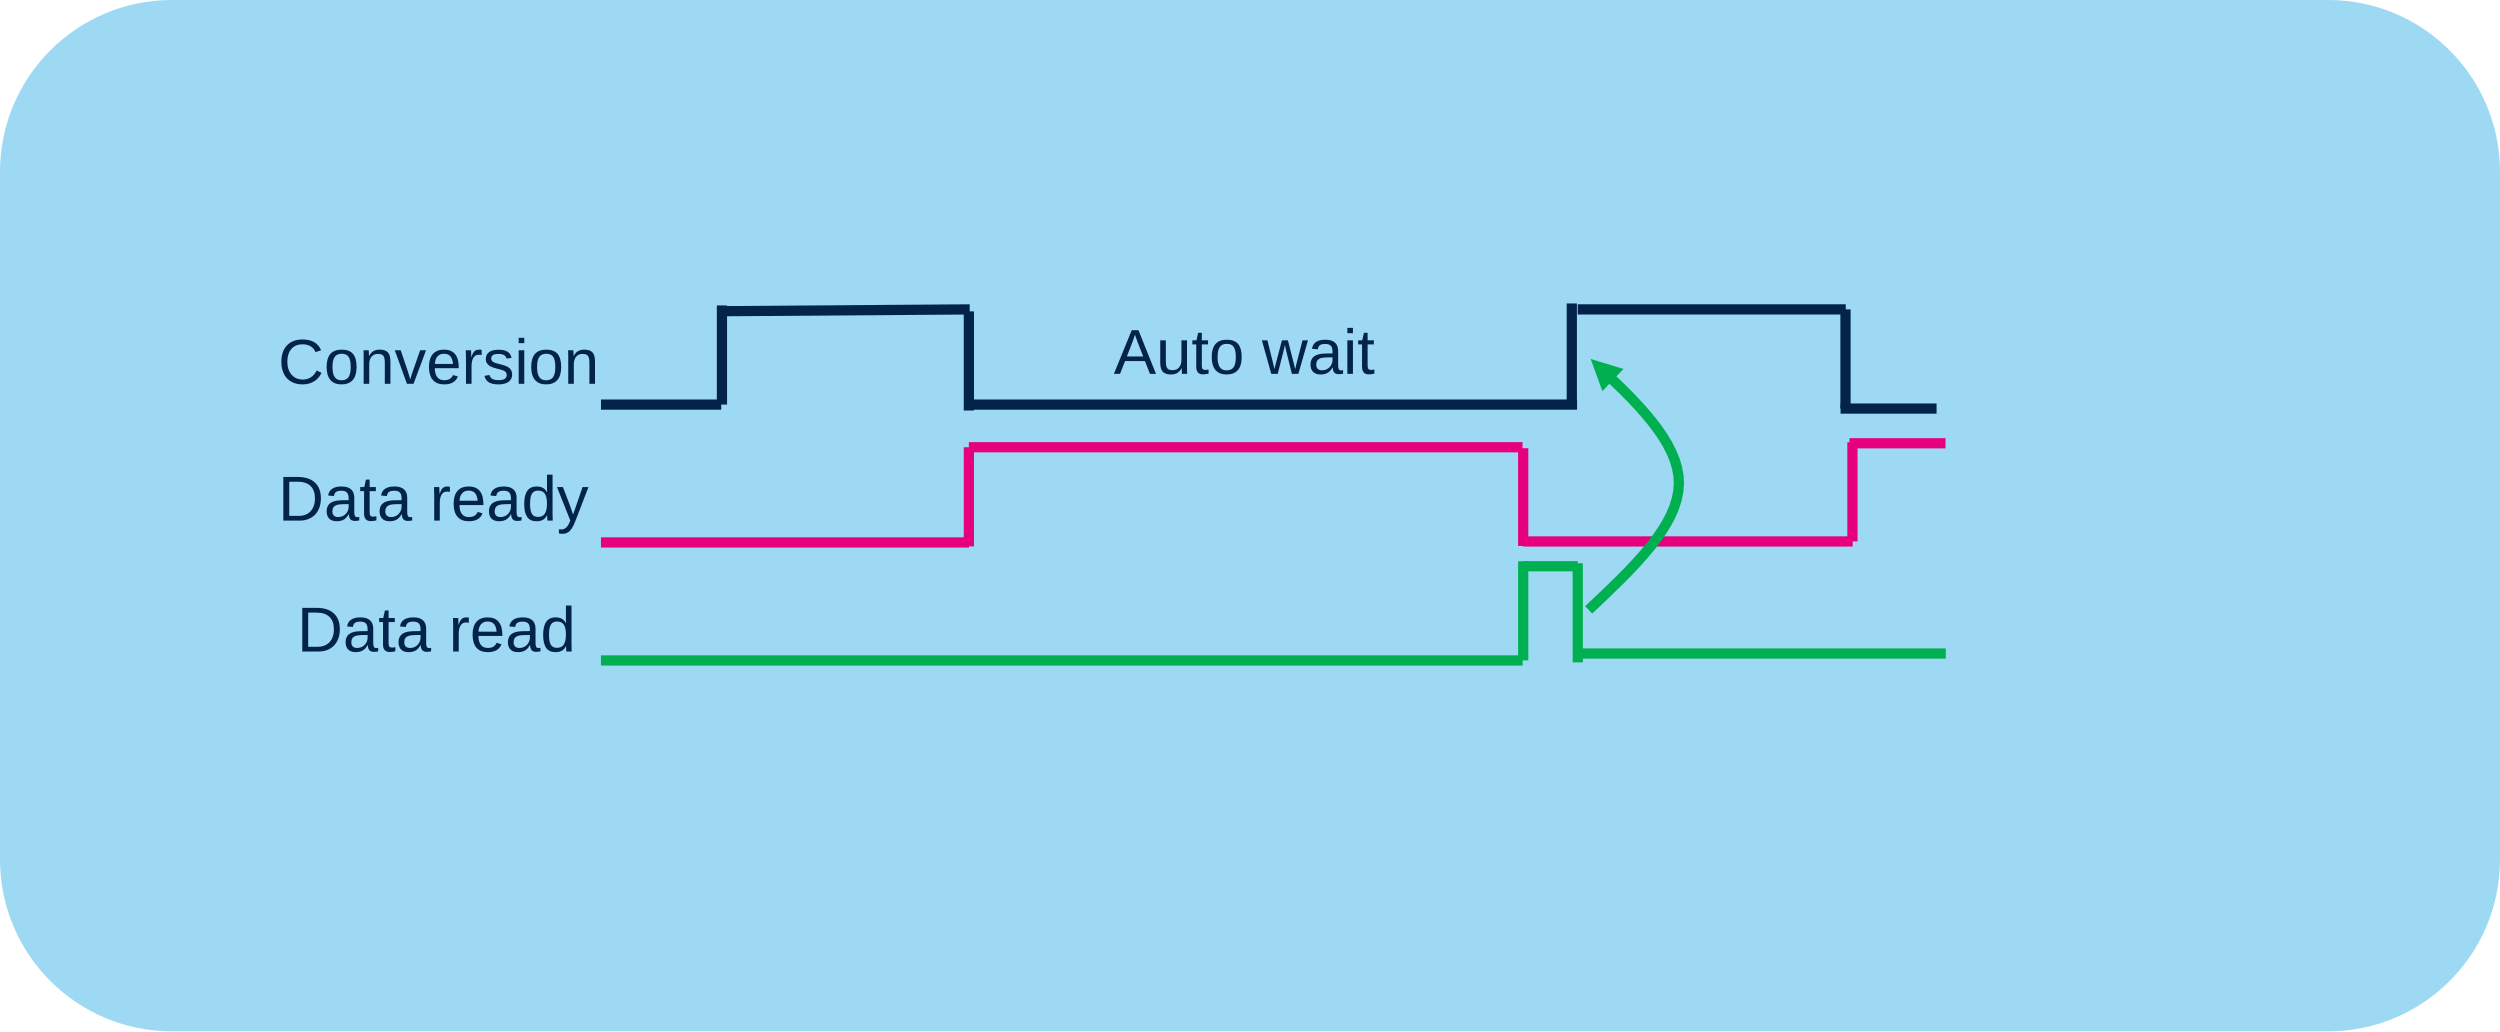
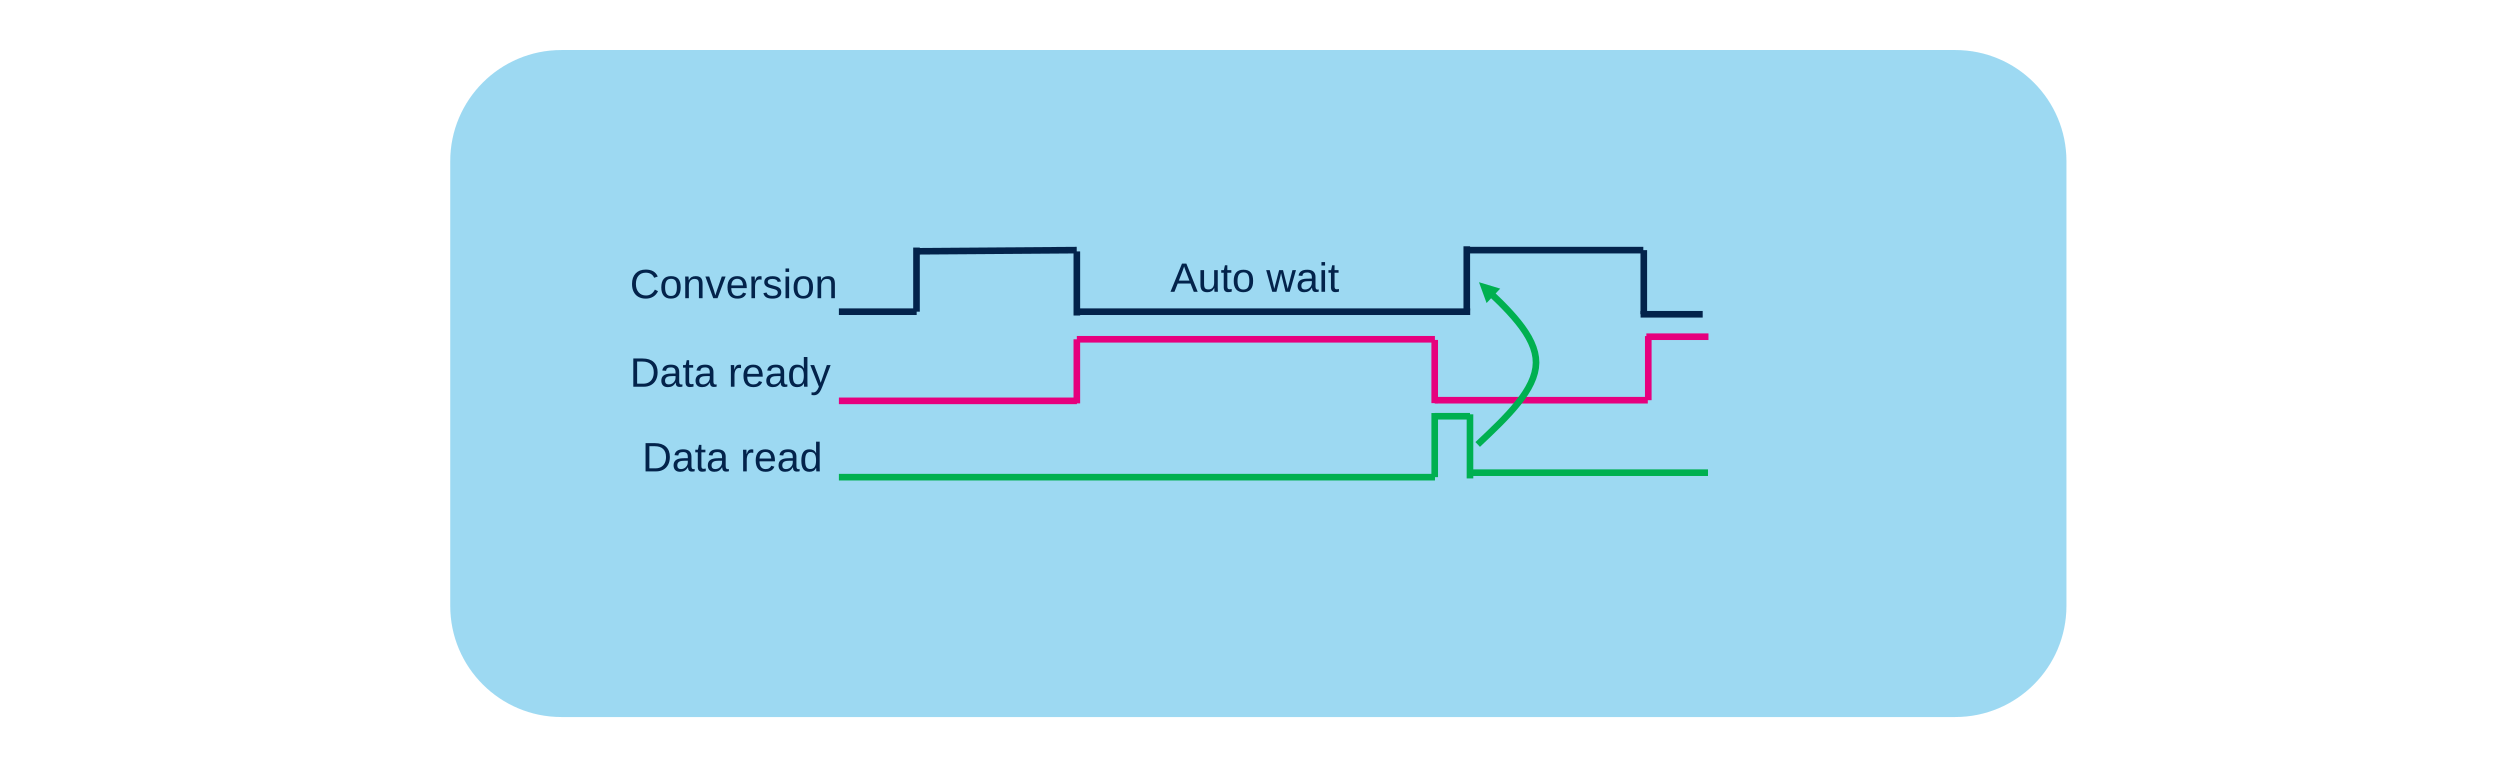
- <svg xmlns="http://www.w3.org/2000/svg" width="2521" height="1040" xml:space="preserve" overflow="hidden">
-   <g transform="translate(-433 -198)">
-     <path d="M433 371.336C433 275.605 510.605 198 606.335 198L2780.66 198C2876.4 198 2954 275.605 2954 371.336L2954 1064.66C2954 1160.39 2876.4 1238 2780.66 1238L606.335 1238C510.605 1238 433 1160.39 433 1064.66Z" fill="#3CB4E6" fill-rule="evenodd" fill-opacity="0.502" />
-     <text fill="#03234B" font-family="Arial,Arial_MSFontService,sans-serif" font-weight="400" font-size="64" transform="matrix(1 0 0 1 713.448 585)">Conversion</text>
-     <text fill="#03234B" font-family="Arial,Arial_MSFontService,sans-serif" font-weight="400" font-size="64" transform="matrix(1 0 0 1 713.448 723)">Data ready</text>
-     <text fill="#03234B" font-family="Arial,Arial_MSFontService,sans-serif" font-weight="400" font-size="64" transform="matrix(1 0 0 1 732.554 855)">Data read</text>
-     <path d="M1039 606 1160.27 606" stroke="#03234B" stroke-width="10.312" stroke-miterlimit="8" fill="none" fill-rule="evenodd" />
-     <path d="M0 0 0 99.967" stroke="#03234B" stroke-width="10.312" stroke-miterlimit="8" fill="none" fill-rule="evenodd" transform="matrix(1 0 0 -1 1161 605.967)" />
-     <path d="M0 0 249.846 1.808" stroke="#03234B" stroke-width="10.312" stroke-miterlimit="8" fill="none" fill-rule="evenodd" transform="matrix(1 0 0 -1 1161 511.808)" />
-     <path d="M0 0 0 99.967" stroke="#03234B" stroke-width="10.312" stroke-miterlimit="8" fill="none" fill-rule="evenodd" transform="matrix(1 0 0 -1 1410 611.967)" />
-     <path d="M1410 606 2023.31 606" stroke="#03234B" stroke-width="10.312" stroke-miterlimit="8" fill="none" fill-rule="evenodd" />
-     <path d="M1039 745 1410.12 745" stroke="#E6007E" stroke-width="10.312" stroke-miterlimit="8" fill="none" fill-rule="evenodd" />
-     <path d="M0 0 0 99.967" stroke="#E6007E" stroke-width="10.312" stroke-miterlimit="8" fill="none" fill-rule="evenodd" transform="matrix(1 0 0 -1 1410 748.967)" />
-     <path d="M1410 649 1968.31 649" stroke="#E6007E" stroke-width="10.312" stroke-miterlimit="8" fill="none" fill-rule="evenodd" />
-     <text fill="#03234B" font-family="Arial,Arial_MSFontService,sans-serif" font-weight="400" font-size="64" transform="matrix(1 0 0 1 1556.14 575)">Auto wait</text>
-     <path d="M0 0 0 98.575" stroke="#E6007E" stroke-width="10.312" stroke-miterlimit="8" fill="none" fill-rule="evenodd" transform="matrix(1 0 0 -1 1969 748.575)" />
-     <path d="M1969 744 2301.25 744" stroke="#E6007E" stroke-width="10.312" stroke-miterlimit="8" fill="none" fill-rule="evenodd" />
-     <path d="M1039 864 1968.43 864" stroke="#00B050" stroke-width="10.312" stroke-miterlimit="8" fill="none" fill-rule="evenodd" />
-     <path d="M0 0 0 99.967" stroke="#00B050" stroke-width="10.312" stroke-miterlimit="8" fill="none" fill-rule="evenodd" transform="matrix(1 0 0 -1 1969 863.967)" />
-     <path d="M0 0 0 99.967" stroke="#00B050" stroke-width="10.312" stroke-miterlimit="8" fill="none" fill-rule="evenodd" transform="matrix(1 0 0 -1 2024 865.967)" />
-     <path d="M1969 769 2024 769" stroke="#00B050" stroke-width="10.312" stroke-miterlimit="8" fill="none" fill-rule="evenodd" />
-     <path d="M2024 857 2395.12 857" stroke="#00B050" stroke-width="10.312" stroke-miterlimit="8" fill="none" fill-rule="evenodd" />
-     <path d="M0 0 0 99.967" stroke="#03234B" stroke-width="10.312" stroke-miterlimit="8" fill="none" fill-rule="evenodd" transform="matrix(1 0 0 -1 2018 603.967)" />
-     <path d="M2024 510 2294.25 510" stroke="#03234B" stroke-width="10.312" stroke-miterlimit="8" fill="none" fill-rule="evenodd" />
-     <path d="M0 0 0 99.967" stroke="#03234B" stroke-width="10.312" stroke-miterlimit="8" fill="none" fill-rule="evenodd" transform="matrix(1 0 0 -1 2294 609.967)" />
-     <path d="M0 0 0 99.967" stroke="#E6007E" stroke-width="10.312" stroke-miterlimit="8" fill="none" fill-rule="evenodd" transform="matrix(1 0 0 -1 2301 743.967)" />
-     <path d="M0 0 96.838 0" stroke="#E6007E" stroke-width="10.312" stroke-miterlimit="8" fill="none" fill-rule="evenodd" transform="matrix(1 0 0 -1 2298 645)" />
-     <path d="M2031.46 809.255 2048.37 793.253 2048.31 793.309 2064.69 777.314 2064.61 777.395 2072.44 769.402 2072.36 769.481 2079.86 761.491 2079.77 761.593 2086.88 753.607 2086.77 753.736 2093.41 745.755 2093.28 745.916 2099.4 737.942 2099.25 738.143 2104.77 730.175 2104.61 730.424 2109.47 722.464 2109.3 722.772 2113.44 714.82 2113.26 715.198 2116.61 707.254 2116.44 707.712 2118.93 699.779 2118.79 700.322 2120.36 692.399 2120.28 693.023 2120.86 685.111 2120.85 685.783 2120.4 677.883 2120.47 678.515 2119.03 670.625 2119.16 671.18 2116.8 663.301 2116.97 663.773 2113.75 655.903 2113.93 656.294 2109.91 648.434 2110.09 648.753 2105.35 640.901 2105.52 641.16 2100.12 633.315 2100.28 633.523 2094.29 625.685 2094.42 625.852 2087.9 618.02 2088.02 618.153 2081.04 610.326 2081.14 610.432 2073.76 602.609 2073.84 602.691 2066.14 594.872 2066.24 594.968 2052.18 581.431 2059.33 574.002 2073.44 587.586 2081.23 595.494 2088.69 603.41 2095.77 611.357 2102.41 619.339 2108.55 627.364 2114.1 635.442 2119.02 643.583 2123.21 651.798 2126.61 660.098 2129.12 668.49 2130.67 676.974 2131.17 685.529 2130.54 694.092 2128.85 702.6 2126.21 711.034 2122.68 719.395 2118.37 727.689 2113.33 735.927 2107.65 744.119 2101.4 752.274 2094.64 760.398 2087.43 768.499 2079.85 776.579 2071.94 784.653 2055.48 800.716 2038.54 816.745ZM2048.87 592.498 2037.02 560 2070.13 570.022Z" fill="#00B050" />
-     <path d="M0 0 96.838 0" stroke="#03234B" stroke-width="10.312" stroke-miterlimit="8" fill="none" fill-rule="evenodd" transform="matrix(1 0 0 -1 2289 610.001)" />
+ <svg xmlns="http://www.w3.org/2000/svg" width="3898" height="1221" xml:space="preserve" overflow="hidden">
+   <g transform="translate(-251 -120)">
+     <path d="M953 371.336C953 275.605 1030.6 198 1126.34 198L3299.66 198C3395.4 198 3473 275.605 3473 371.336L3473 1064.66C3473 1160.39 3395.4 1238 3299.66 1238L1126.34 1238C1030.6 1238 953 1160.39 953 1064.66Z" fill="#3CB4E6" fill-rule="evenodd" fill-opacity="0.502" />
+     <text fill="#03234B" font-family="Arial,Arial_MSFontService,sans-serif" font-weight="400" font-size="64" transform="matrix(1 0 0 1 1233.19 585)">Conversion</text>
+     <text fill="#03234B" font-family="Arial,Arial_MSFontService,sans-serif" font-weight="400" font-size="64" transform="matrix(1 0 0 1 1233.19 723)">Data ready</text>
+     <text fill="#03234B" font-family="Arial,Arial_MSFontService,sans-serif" font-weight="400" font-size="64" transform="matrix(1 0 0 1 1252.3 855)">Data read</text>
+     <path d="M1559 606 1680.27 606" stroke="#03234B" stroke-width="10.312" stroke-miterlimit="8" fill="none" fill-rule="evenodd" />
+     <path d="M0 0 0 99.967" stroke="#03234B" stroke-width="10.312" stroke-miterlimit="8" fill="none" fill-rule="evenodd" transform="matrix(1 0 0 -1 1680 605.967)" />
+     <path d="M0 0 249.846 1.808" stroke="#03234B" stroke-width="10.312" stroke-miterlimit="8" fill="none" fill-rule="evenodd" transform="matrix(1 0 0 -1 1680 511.808)" />
+     <path d="M0 0 0 99.967" stroke="#03234B" stroke-width="10.312" stroke-miterlimit="8" fill="none" fill-rule="evenodd" transform="matrix(1 0 0 -1 1930 611.967)" />
+     <path d="M1930 606 2543.31 606" stroke="#03234B" stroke-width="10.312" stroke-miterlimit="8" fill="none" fill-rule="evenodd" />
+     <path d="M1559 745 1930.12 745" stroke="#E6007E" stroke-width="10.312" stroke-miterlimit="8" fill="none" fill-rule="evenodd" />
+     <path d="M0 0 0 99.967" stroke="#E6007E" stroke-width="10.312" stroke-miterlimit="8" fill="none" fill-rule="evenodd" transform="matrix(1 0 0 -1 1930 748.967)" />
+     <path d="M1930 649 2488.31 649" stroke="#E6007E" stroke-width="10.312" stroke-miterlimit="8" fill="none" fill-rule="evenodd" />
+     <text fill="#03234B" font-family="Arial,Arial_MSFontService,sans-serif" font-weight="400" font-size="64" transform="matrix(1 0 0 1 2075.88 575)">Auto wait</text>
+     <path d="M0 0 0 98.575" stroke="#E6007E" stroke-width="10.312" stroke-miterlimit="8" fill="none" fill-rule="evenodd" transform="matrix(1 0 0 -1 2488 748.575)" />
+     <path d="M2488 744 2820.25 744" stroke="#E6007E" stroke-width="10.312" stroke-miterlimit="8" fill="none" fill-rule="evenodd" />
+     <path d="M1559 864 2488.43 864" stroke="#00B050" stroke-width="10.312" stroke-miterlimit="8" fill="none" fill-rule="evenodd" />
+     <path d="M0 0 0 99.967" stroke="#00B050" stroke-width="10.312" stroke-miterlimit="8" fill="none" fill-rule="evenodd" transform="matrix(1 0 0 -1 2488 863.967)" />
+     <path d="M0 0 0 99.967" stroke="#00B050" stroke-width="10.312" stroke-miterlimit="8" fill="none" fill-rule="evenodd" transform="matrix(1 0 0 -1 2543 865.967)" />
+     <path d="M2488 769 2543 769" stroke="#00B050" stroke-width="10.312" stroke-miterlimit="8" fill="none" fill-rule="evenodd" />
+     <path d="M2543 857 2914.12 857" stroke="#00B050" stroke-width="10.312" stroke-miterlimit="8" fill="none" fill-rule="evenodd" />
+     <path d="M0 0 0 99.967" stroke="#03234B" stroke-width="10.312" stroke-miterlimit="8" fill="none" fill-rule="evenodd" transform="matrix(1 0 0 -1 2538 603.967)" />
+     <path d="M2543 510 2813.25 510" stroke="#03234B" stroke-width="10.312" stroke-miterlimit="8" fill="none" fill-rule="evenodd" />
+     <path d="M0 0 0 99.967" stroke="#03234B" stroke-width="10.312" stroke-miterlimit="8" fill="none" fill-rule="evenodd" transform="matrix(1 0 0 -1 2814 609.967)" />
+     <path d="M0 0 0 99.967" stroke="#E6007E" stroke-width="10.312" stroke-miterlimit="8" fill="none" fill-rule="evenodd" transform="matrix(1 0 0 -1 2821 743.967)" />
+     <path d="M0 0 96.838 0" stroke="#E6007E" stroke-width="10.312" stroke-miterlimit="8" fill="none" fill-rule="evenodd" transform="matrix(1 0 0 -1 2818 645)" />
+     <path d="M2551.46 809.255 2568.37 793.253 2568.31 793.309 2584.69 777.314 2584.61 777.395 2592.44 769.402 2592.36 769.481 2599.86 761.491 2599.77 761.593 2606.88 753.607 2606.77 753.736 2613.41 745.755 2613.28 745.916 2619.4 737.942 2619.25 738.143 2624.77 730.175 2624.61 730.424 2629.47 722.464 2629.3 722.772 2633.44 714.82 2633.26 715.198 2636.61 707.254 2636.44 707.712 2638.93 699.779 2638.79 700.322 2640.36 692.399 2640.28 693.023 2640.86 685.111 2640.85 685.783 2640.4 677.883 2640.47 678.515 2639.03 670.625 2639.16 671.18 2636.8 663.301 2636.97 663.773 2633.75 655.903 2633.92 656.294 2629.91 648.434 2630.09 648.753 2625.35 640.901 2625.52 641.16 2620.12 633.315 2620.27 633.523 2614.29 625.685 2614.42 625.852 2607.9 618.02 2608.02 618.153 2601.04 610.326 2601.14 610.432 2593.76 602.609 2593.84 602.691 2586.14 594.872 2586.24 594.968 2572.18 581.431 2579.33 574.002 2593.44 587.586 2601.23 595.494 2608.69 603.41 2615.77 611.357 2622.41 619.339 2628.55 627.364 2634.1 635.442 2639.01 643.583 2643.21 651.798 2646.61 660.098 2649.12 668.49 2650.67 676.974 2651.17 685.529 2650.54 694.092 2648.85 702.6 2646.21 711.034 2642.68 719.395 2638.37 727.689 2633.33 735.927 2627.65 744.119 2621.4 752.274 2614.64 760.398 2607.43 768.499 2599.85 776.579 2591.94 784.652 2575.48 800.716 2558.54 816.745ZM2568.87 592.498 2557.02 560 2590.13 570.022Z" fill="#00B050" />
+     <path d="M0 0 96.838 0" stroke="#03234B" stroke-width="10.312" stroke-miterlimit="8" fill="none" fill-rule="evenodd" transform="matrix(1 0 0 -1 2809 610.001)" />
  </g>
</svg>
